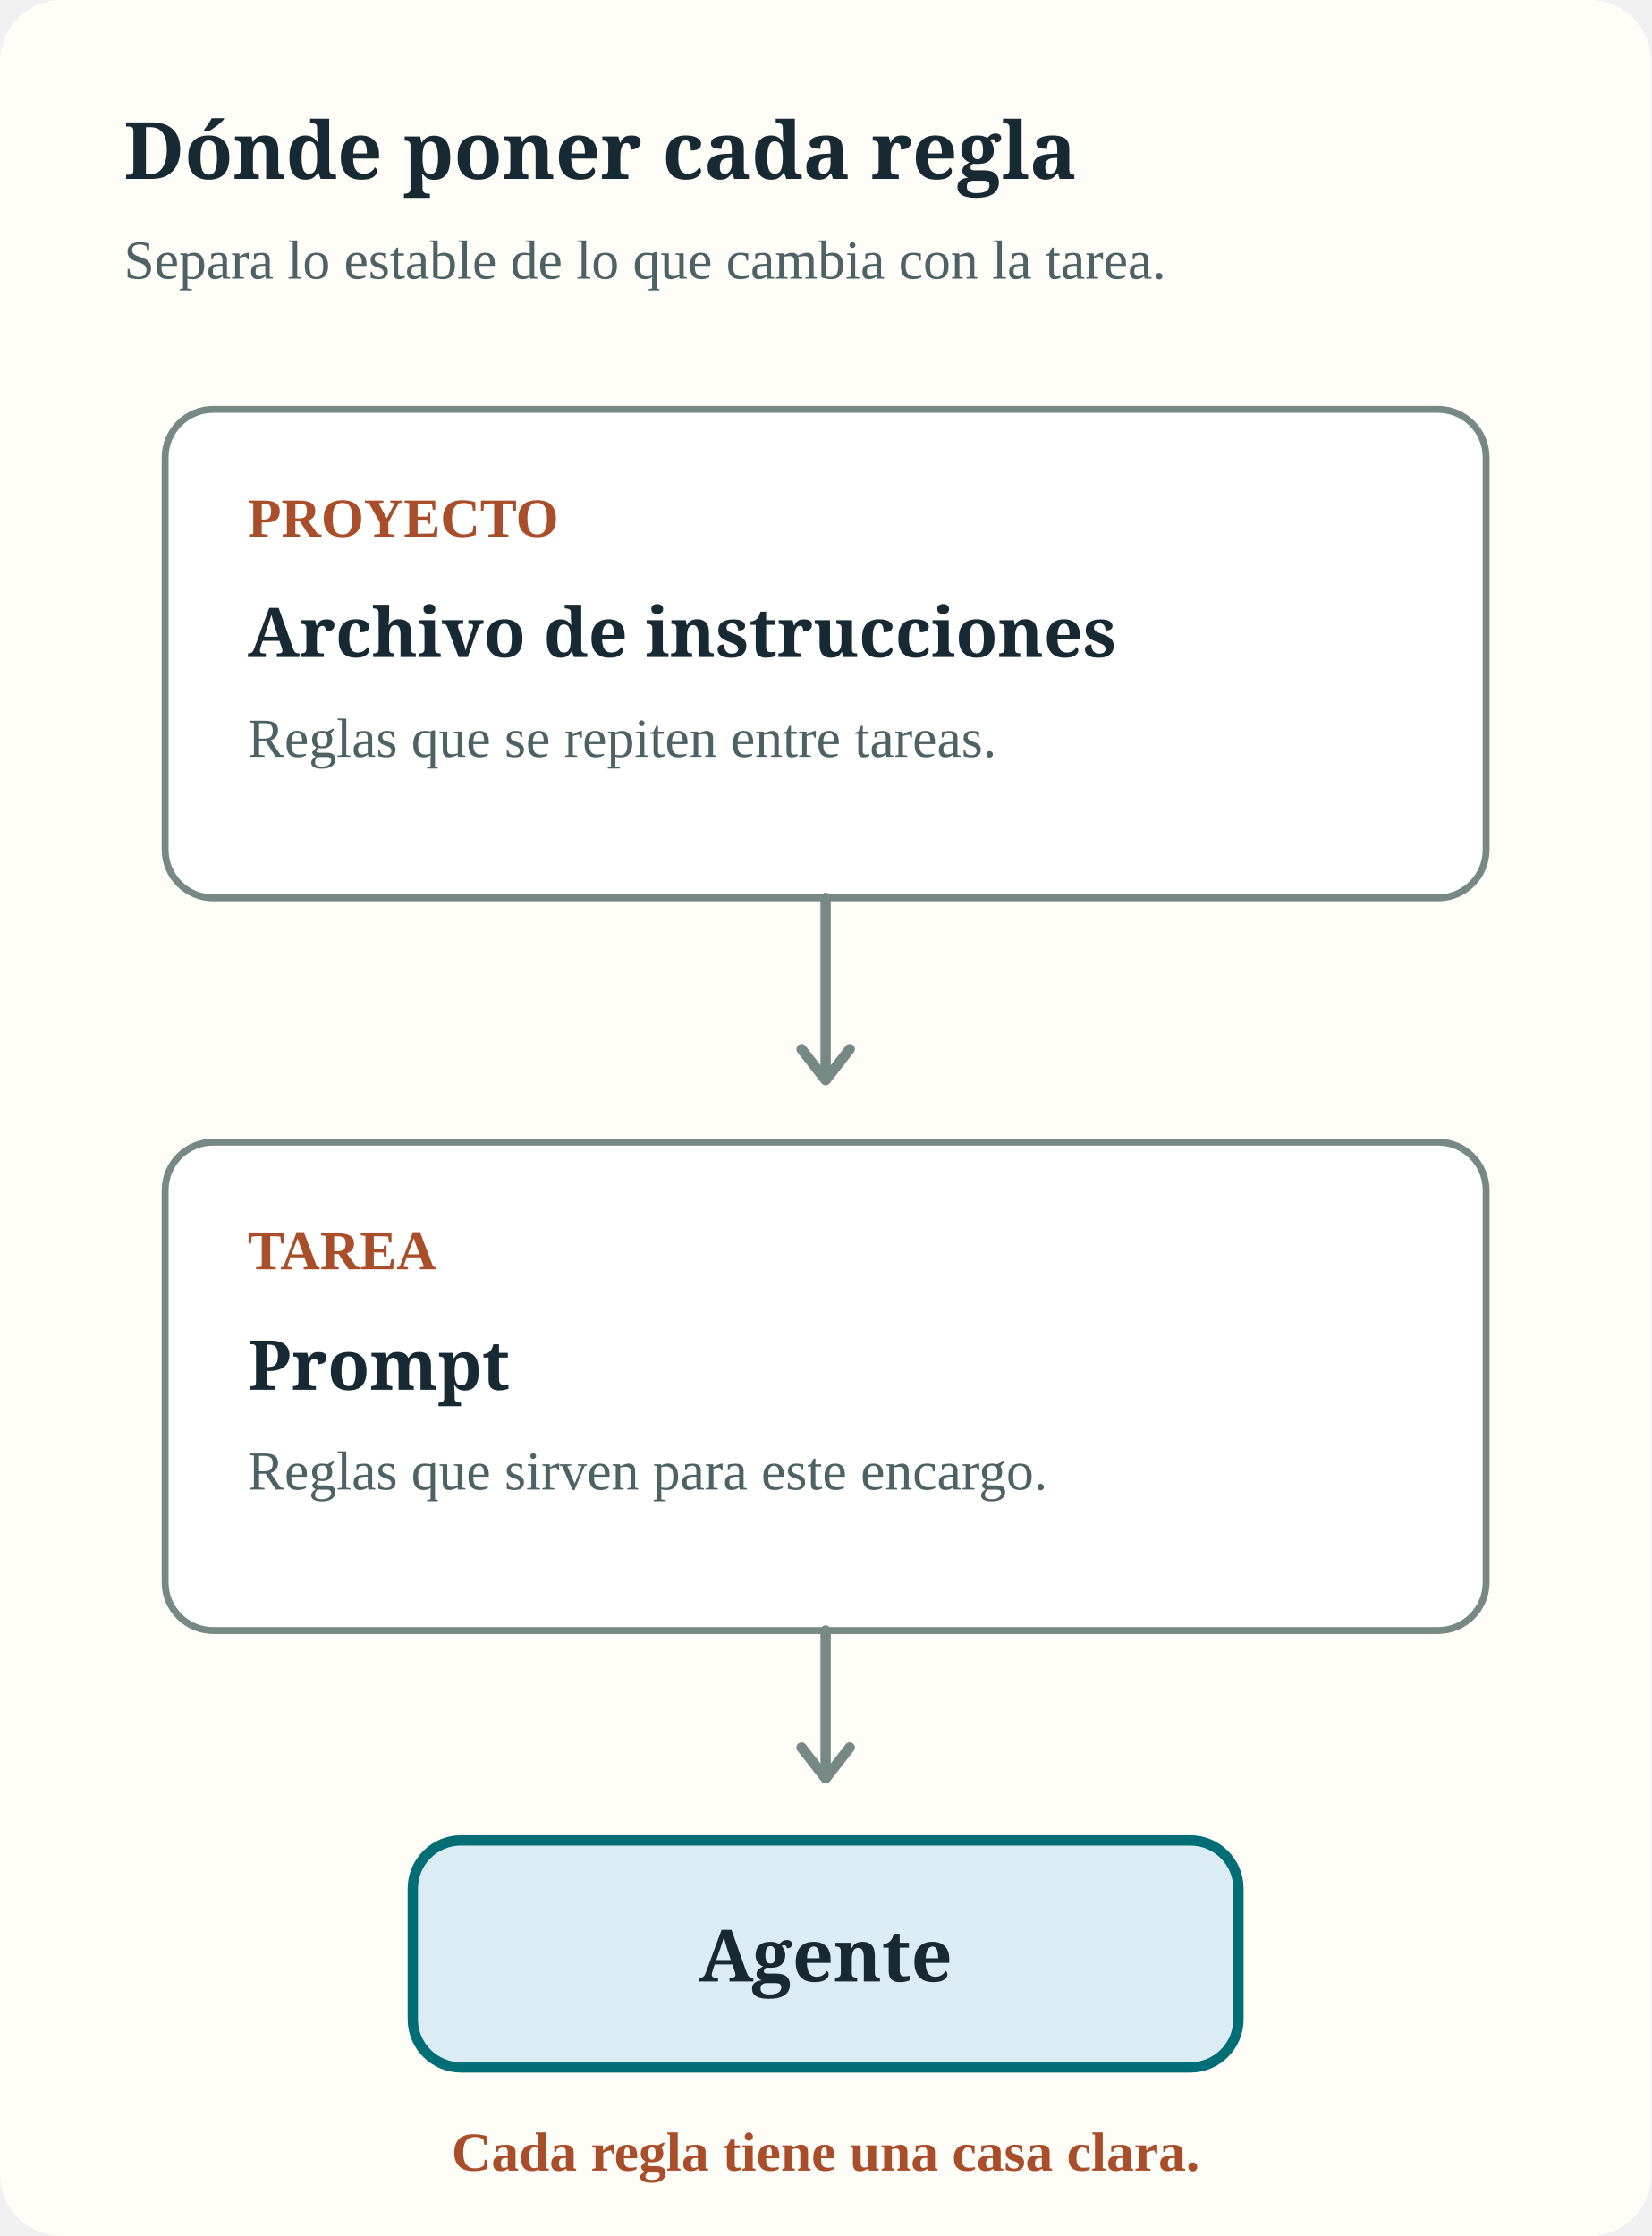
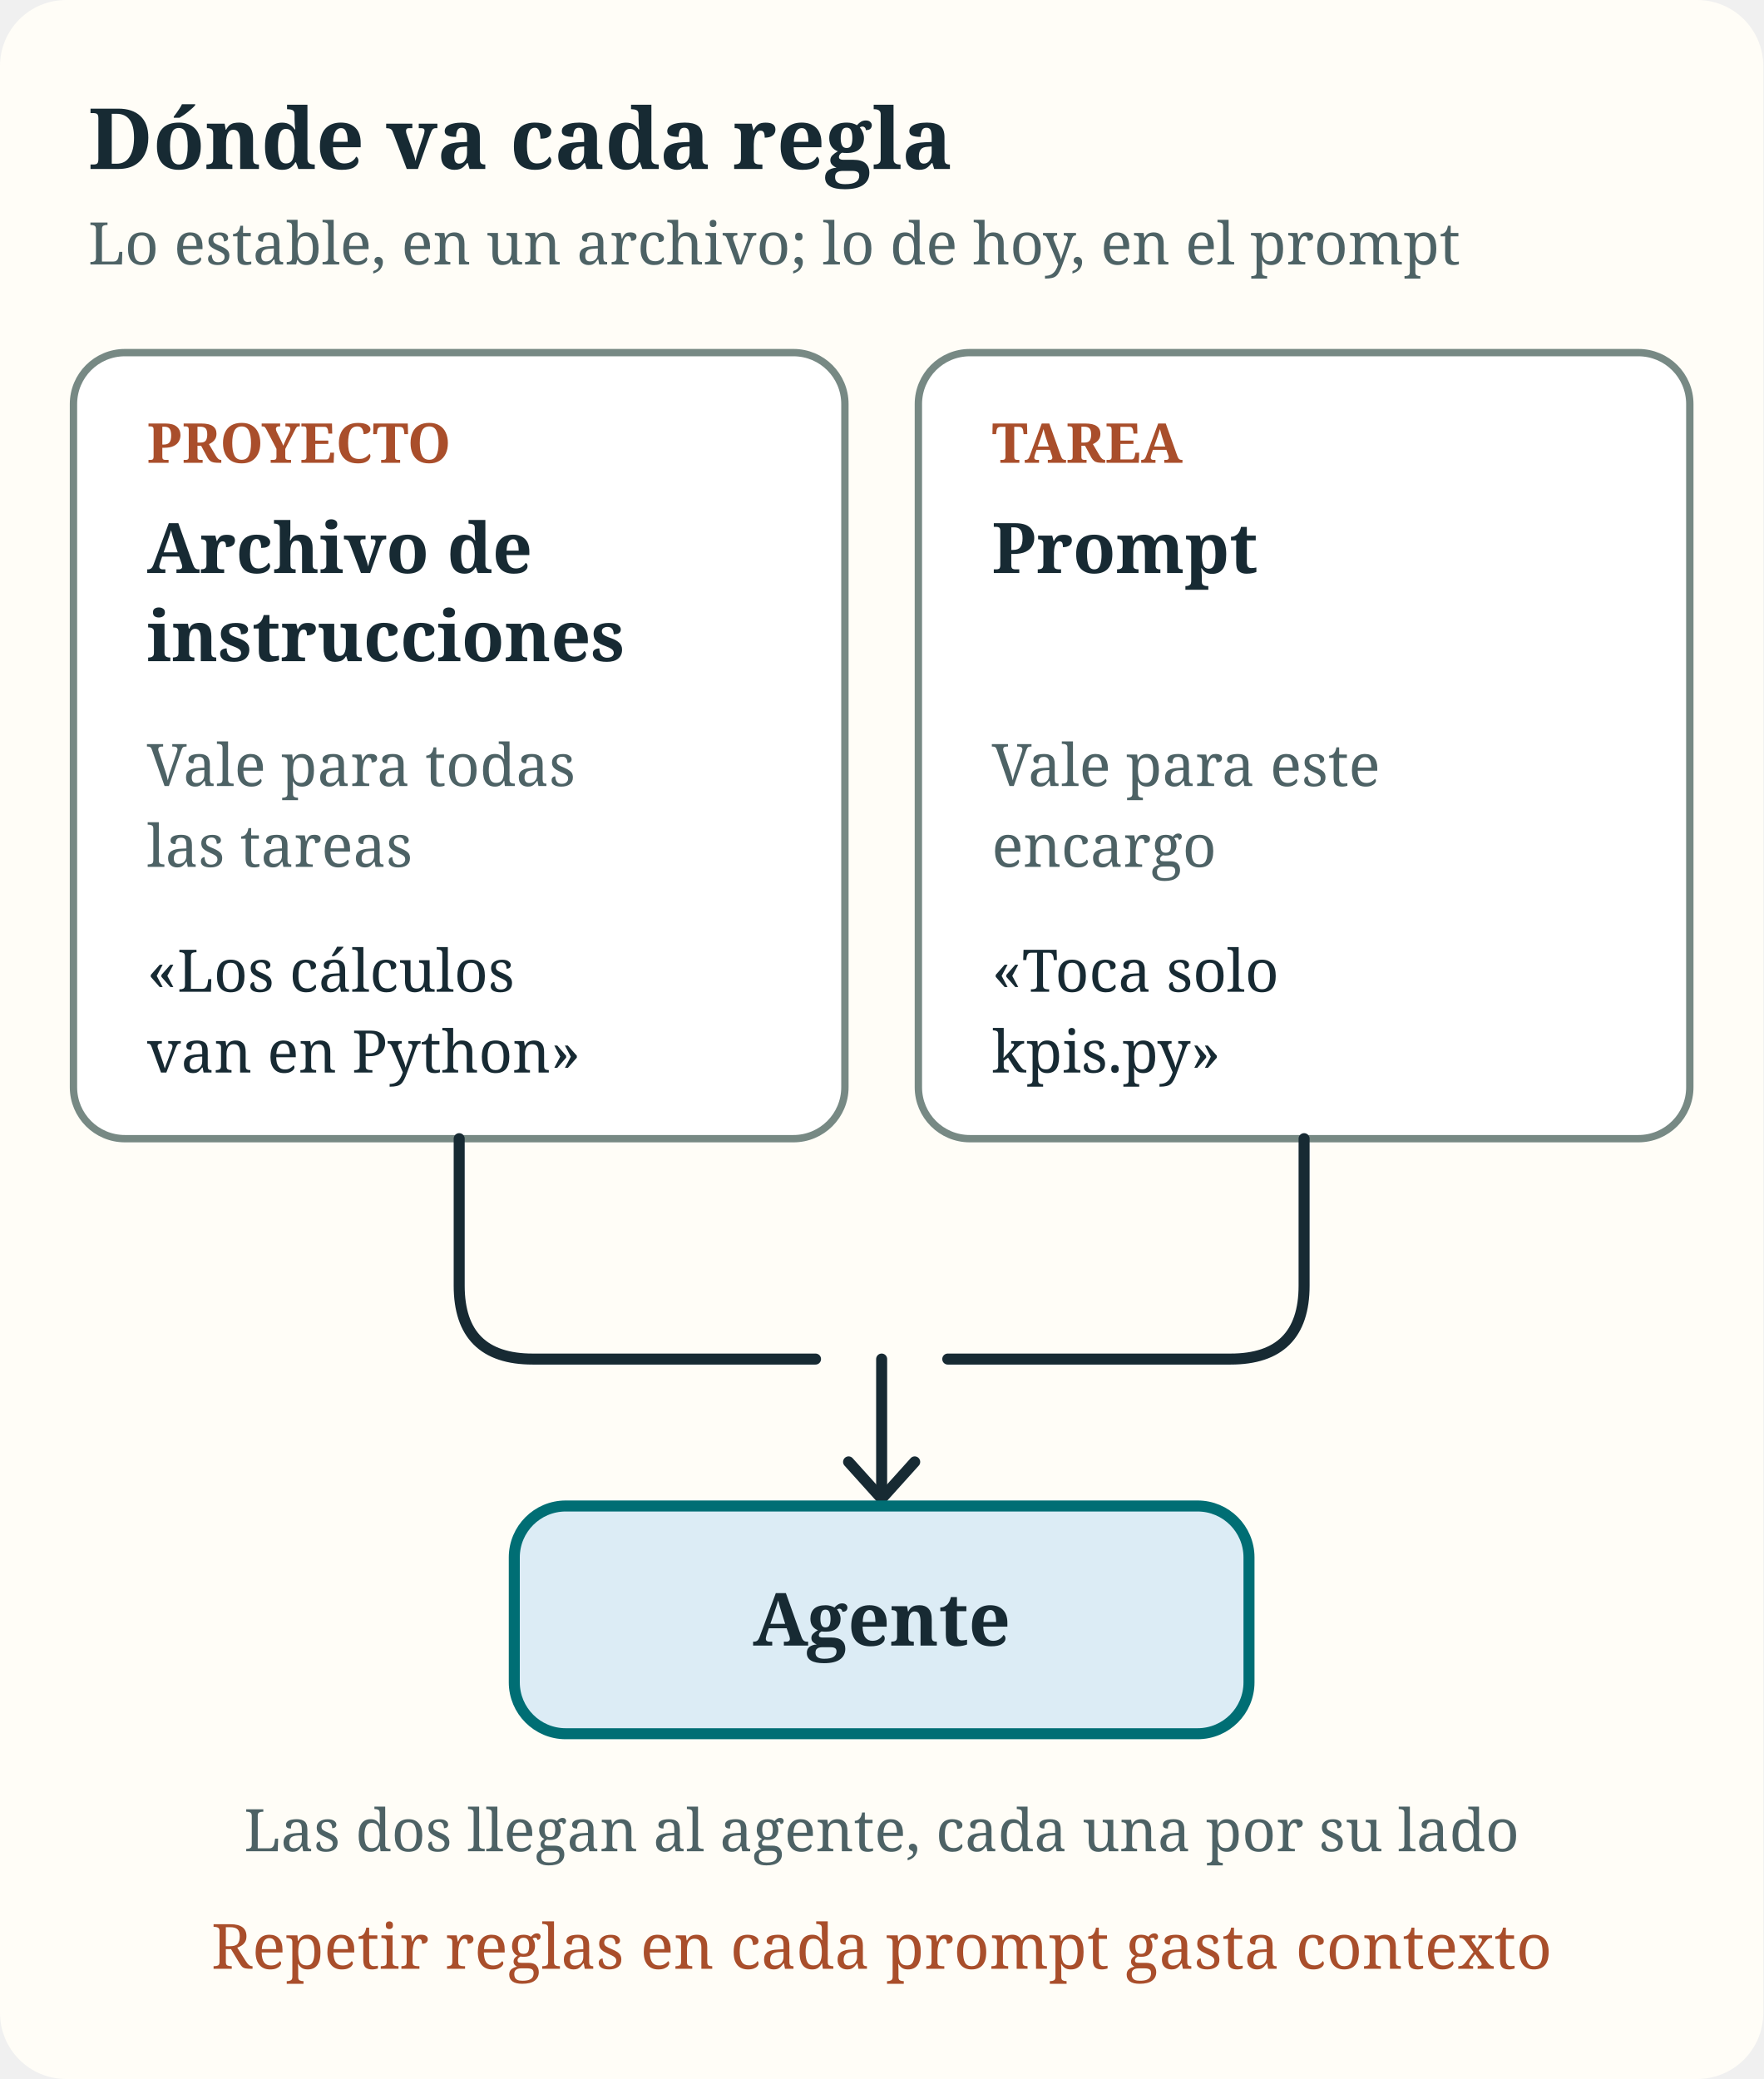
- <svg xmlns="http://www.w3.org/2000/svg" viewBox="0 0 480 650" role="img" aria-labelledby="title desc">
-   <rect width="480" height="650" rx="18" fill="#FFFDF7" />
-   <text x="36" y="52" fill="#172A33" font-family="Fraunces, Georgia, serif" font-size="23" font-weight="700">Dónde poner cada regla</text>
-   <text x="36" y="81" fill="#4D6265" font-family="Source Serif 4, Georgia, serif" font-size="16">Separa lo estable de lo que cambia con la tarea.</text>
-   <rect x="48" y="119" width="384" height="142" rx="14" fill="#fff" stroke="#778984" stroke-width="2" />
-   <text x="72" y="156" fill="#A94E2B" font-family="Source Serif 4, Georgia, serif" font-size="16" font-weight="700">PROYECTO</text>
-   <text x="72" y="191" fill="#172A33" font-family="Fraunces, Georgia, serif" font-size="20" font-weight="700">Archivo de instrucciones</text>
-   <text x="72" y="220" fill="#4D6265" font-family="Source Serif 4, Georgia, serif" font-size="16">Reglas que se repiten entre tareas.</text>
-   <path d="M240 261v52" fill="none" stroke="#778984" stroke-width="3" stroke-linecap="round" />
-   <path d="M233 305l7 9 7-9" fill="none" stroke="#778984" stroke-width="3" stroke-linecap="round" stroke-linejoin="round" />
-   <rect x="48" y="332" width="384" height="142" rx="14" fill="#fff" stroke="#778984" stroke-width="2" />
-   <text x="72" y="369" fill="#A94E2B" font-family="Source Serif 4, Georgia, serif" font-size="16" font-weight="700">TAREA</text>
-   <text x="72" y="404" fill="#172A33" font-family="Fraunces, Georgia, serif" font-size="20" font-weight="700">Prompt</text>
-   <text x="72" y="433" fill="#4D6265" font-family="Source Serif 4, Georgia, serif" font-size="16">Reglas que sirven para este encargo.</text>
-   <path d="M240 474v42" fill="none" stroke="#778984" stroke-width="3" stroke-linecap="round" />
-   <path d="M233 508l7 9 7-9" fill="none" stroke="#778984" stroke-width="3" stroke-linecap="round" stroke-linejoin="round" />
-   <rect x="120" y="535" width="240" height="66" rx="14" fill="#DCECF5" stroke="#006E74" stroke-width="3" />
-   <text x="240" y="576" text-anchor="middle" fill="#172A33" font-family="Fraunces, Georgia, serif" font-size="21" font-weight="700">Agente</text>
-   <text x="240" y="631" text-anchor="middle" fill="#A94E2B" font-family="Source Serif 4, Georgia, serif" font-size="16" font-weight="700">Cada regla tiene una casa clara.</text>
+ <svg xmlns="http://www.w3.org/2000/svg" viewBox="0 0 480 566" role="img" aria-labelledby="reglas-t reglas-d">
+   <rect width="480" height="566" rx="18" fill="#FFFDF7" />
+   <text x="24" y="46" font-family="Fraunces, Georgia, serif" font-size="23" font-weight="700" fill="#172A33">Dónde va cada regla</text>
+   <text x="24" y="72" font-family="'Source Serif 4', Georgia, serif" font-size="16" fill="#4D6265">Lo estable, en un archivo; lo de hoy, en el prompt</text>
+   <rect x="20" y="96" width="210" height="214" rx="14" fill="#FFFFFF" stroke="#778984" stroke-width="2" />
+   <text x="40" y="126" font-family="'Source Serif 4', Georgia, serif" font-size="15" font-weight="700" fill="#A94E2B">PROYECTO</text>
+   <text x="40" y="156" font-family="Fraunces, Georgia, serif" font-size="19" font-weight="700" fill="#172A33">Archivo de</text>
+   <text x="40" y="180" font-family="Fraunces, Georgia, serif" font-size="19" font-weight="700" fill="#172A33">instrucciones</text>
+   <text x="40" y="214" font-family="'Source Serif 4', Georgia, serif" font-size="16" fill="#4D6265">Vale para todas</text>
+   <text x="40" y="236" font-family="'Source Serif 4', Georgia, serif" font-size="16" fill="#4D6265">las tareas</text>
+   <text x="40" y="270" font-family="'Source Serif 4', Georgia, serif" font-size="16" fill="#172A33">«Los cálculos</text>
+   <text x="40" y="292" font-family="'Source Serif 4', Georgia, serif" font-size="16" fill="#172A33">van en Python»</text>
+   <rect x="250" y="96" width="210" height="214" rx="14" fill="#FFFFFF" stroke="#778984" stroke-width="2" />
+   <text x="270" y="126" font-family="'Source Serif 4', Georgia, serif" font-size="15" font-weight="700" fill="#A94E2B">TAREA</text>
+   <text x="270" y="156" font-family="Fraunces, Georgia, serif" font-size="19" font-weight="700" fill="#172A33">Prompt</text>
+   <text x="270" y="214" font-family="'Source Serif 4', Georgia, serif" font-size="16" fill="#4D6265">Vale para este</text>
+   <text x="270" y="236" font-family="'Source Serif 4', Georgia, serif" font-size="16" fill="#4D6265">encargo</text>
+   <text x="270" y="270" font-family="'Source Serif 4', Georgia, serif" font-size="16" fill="#172A33">«Toca solo</text>
+   <text x="270" y="292" font-family="'Source Serif 4', Georgia, serif" font-size="16" fill="#172A33">kpis.py»</text>
+   <path d="M125 310V350Q125 370 145 370H222" fill="none" stroke="#172A33" stroke-width="3" stroke-linecap="round" />
+   <path d="M355 310V350Q355 370 335 370H258" fill="none" stroke="#172A33" stroke-width="3" stroke-linecap="round" />
+   <path d="M240 370V406" stroke="#172A33" stroke-width="3" stroke-linecap="round" />
+   <path d="M231 398l9 10 9-10" fill="none" stroke="#172A33" stroke-width="3" stroke-linecap="round" stroke-linejoin="round" />
+   <rect x="140" y="410" width="200" height="62" rx="14" fill="#DCECF5" stroke="#006E74" stroke-width="3" />
+   <text x="240" y="448" font-family="Fraunces, Georgia, serif" font-size="20" font-weight="700" fill="#172A33" text-anchor="middle">Agente</text>
+   <text x="240" y="504" font-family="'Source Serif 4', Georgia, serif" font-size="16" fill="#4D6265" text-anchor="middle">Las dos llegan al agente, cada una por su lado</text>
+   <text x="240" y="536" font-family="'Source Serif 4', Georgia, serif" font-size="17" fill="#A94E2B" text-anchor="middle">Repetir reglas en cada prompt gasta contexto</text>
</svg>
